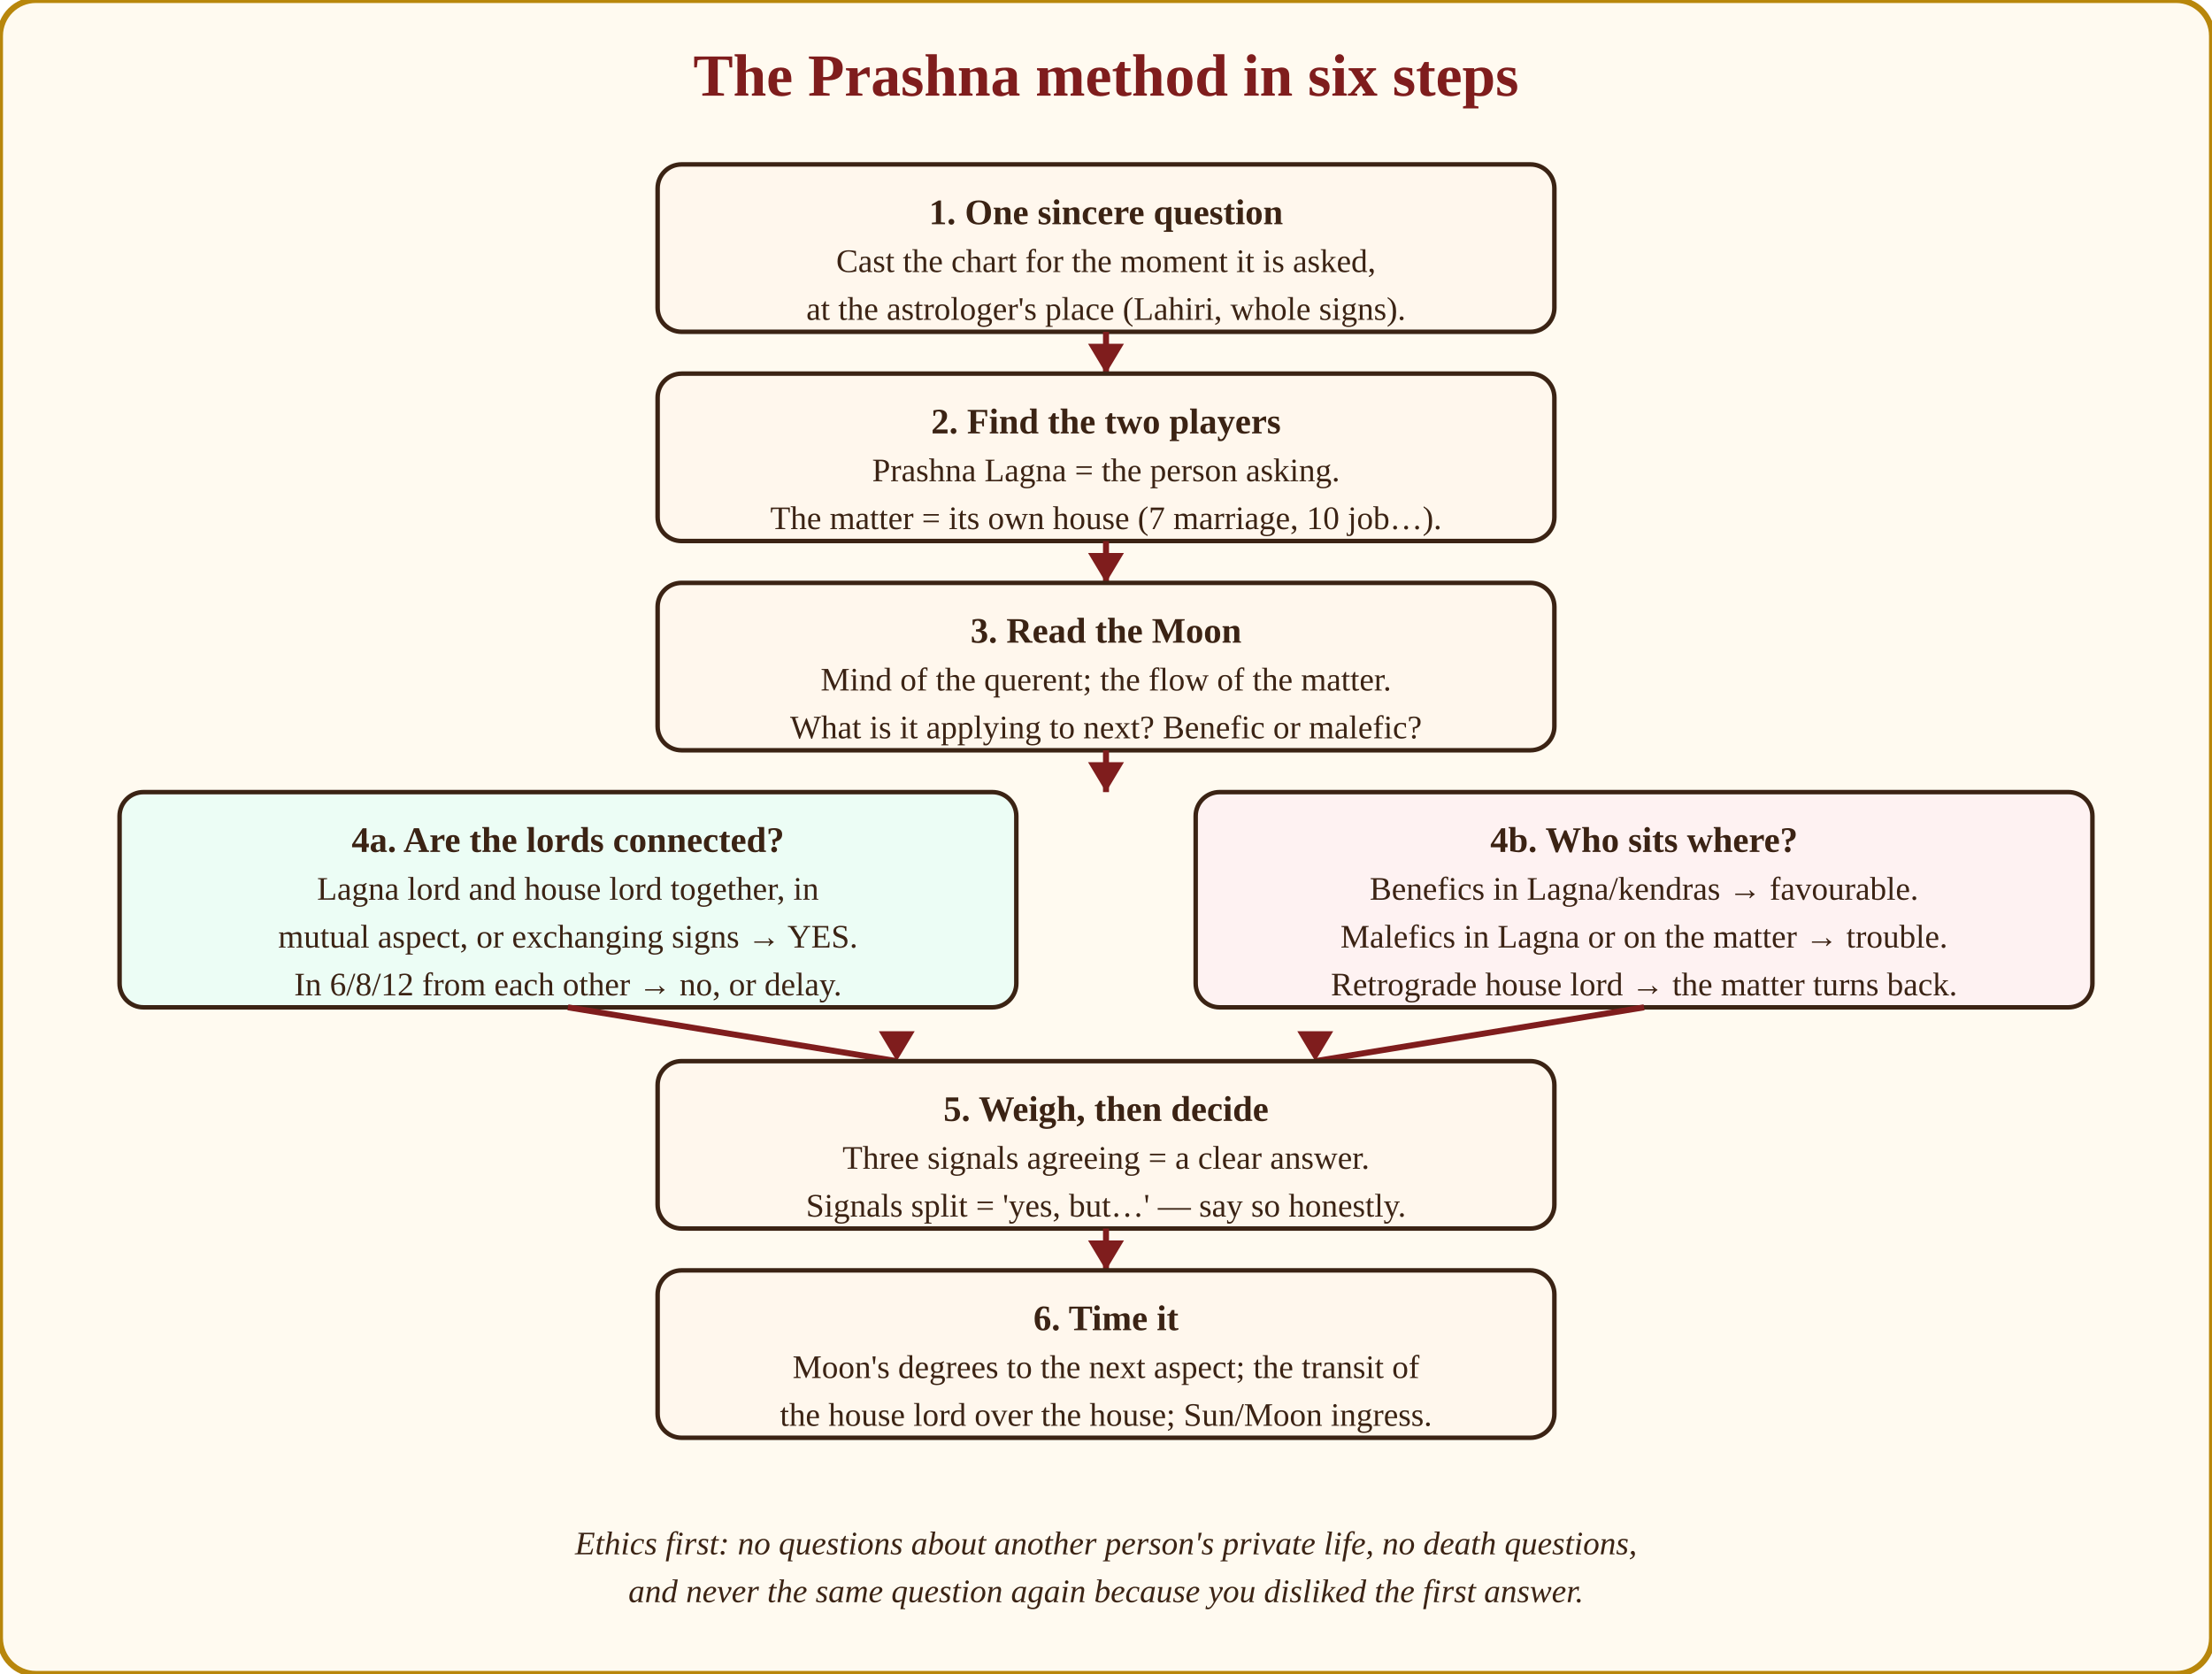
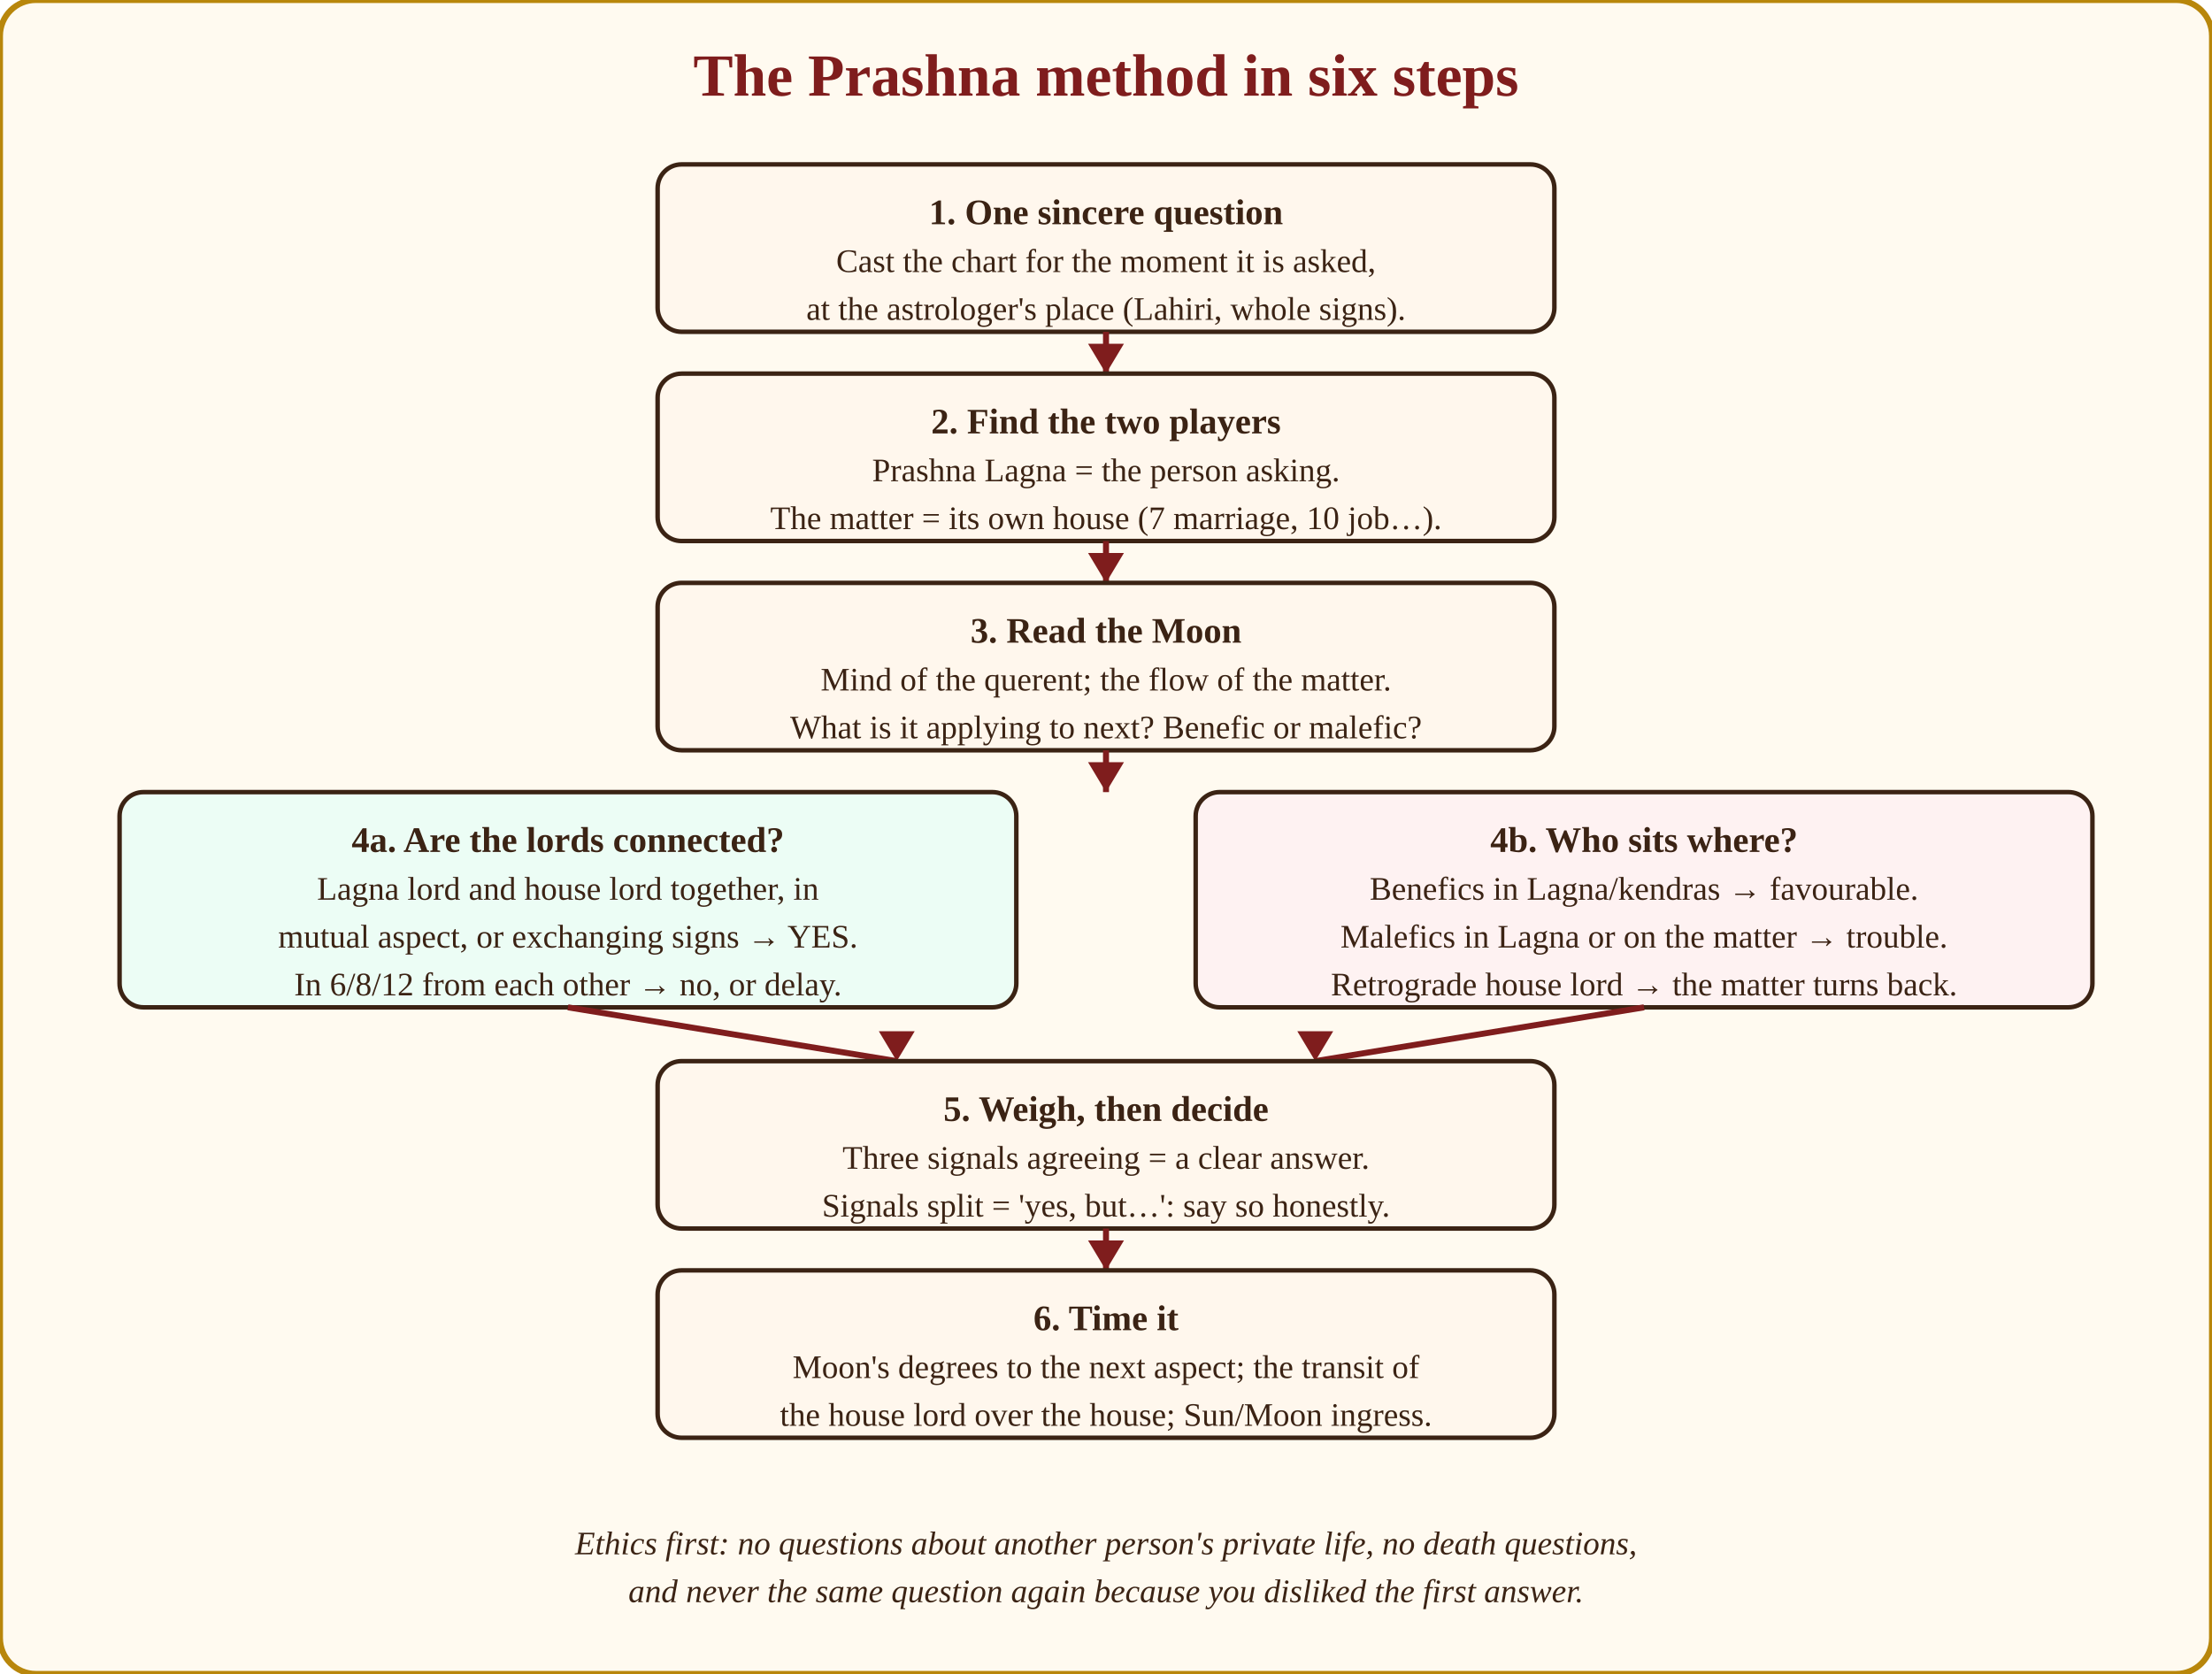
<svg xmlns="http://www.w3.org/2000/svg" width="740" height="560" viewBox="0 0 740 560" font-family="Georgia, 'Times New Roman', serif">
  <rect x="0" y="0" width="740" height="560" rx="12" fill="#fffaf0" stroke="#b8860b" stroke-width="2" />
  <text x="370.0" y="32" text-anchor="middle" font-size="20" font-weight="bold" fill="#7f1d1d">The Prashna method in six steps</text>
  <rect x="220" y="55" width="300" height="56" rx="8" fill="#fff7ed" stroke="#3b2314" stroke-width="1.5" />
  <text x="370.0" y="75" text-anchor="middle" font-size="12" fill="#3b2314" font-weight="bold">1. One sincere question</text>
  <text x="370.0" y="91" text-anchor="middle" font-size="11" fill="#3b2314">Cast the chart for the moment it is asked,</text>
  <text x="370.0" y="107" text-anchor="middle" font-size="11" fill="#3b2314">at the astrologer's place (Lahiri, whole signs).</text>
  <line x1="370" y1="111" x2="370" y2="125" stroke="#7f1d1d" stroke-width="2" />
  <polygon points="370,125 364,115 376,115" fill="#7f1d1d" />
  <rect x="220" y="125" width="300" height="56" rx="8" fill="#fff7ed" stroke="#3b2314" stroke-width="1.5" />
  <text x="370.0" y="145" text-anchor="middle" font-size="12" fill="#3b2314" font-weight="bold">2. Find the two players</text>
  <text x="370.0" y="161" text-anchor="middle" font-size="11" fill="#3b2314">Prashna Lagna = the person asking.</text>
  <text x="370.0" y="177" text-anchor="middle" font-size="11" fill="#3b2314">The matter = its own house (7 marriage, 10 job…).</text>
  <line x1="370" y1="181" x2="370" y2="195" stroke="#7f1d1d" stroke-width="2" />
  <polygon points="370,195 364,185 376,185" fill="#7f1d1d" />
  <rect x="220" y="195" width="300" height="56" rx="8" fill="#fff7ed" stroke="#3b2314" stroke-width="1.5" />
  <text x="370.0" y="215" text-anchor="middle" font-size="12" fill="#3b2314" font-weight="bold">3. Read the Moon</text>
  <text x="370.0" y="231" text-anchor="middle" font-size="11" fill="#3b2314">Mind of the querent; the flow of the matter.</text>
  <text x="370.0" y="247" text-anchor="middle" font-size="11" fill="#3b2314">What is it applying to next? Benefic or malefic?</text>
  <line x1="370" y1="251" x2="370" y2="265" stroke="#7f1d1d" stroke-width="2" />
  <polygon points="370,265 364,255 376,255" fill="#7f1d1d" />
  <rect x="40" y="265" width="300" height="72" rx="8" fill="#ecfdf5" stroke="#3b2314" stroke-width="1.5" />
  <text x="190.0" y="285" text-anchor="middle" font-size="12" fill="#3b2314" font-weight="bold">4a. Are the lords connected?</text>
  <text x="190.0" y="301" text-anchor="middle" font-size="11" fill="#3b2314">Lagna lord and house lord together, in</text>
  <text x="190.0" y="317" text-anchor="middle" font-size="11" fill="#3b2314">mutual aspect, or exchanging signs → YES.</text>
  <text x="190.0" y="333" text-anchor="middle" font-size="11" fill="#3b2314">In 6/8/12 from each other → no, or delay.</text>
  <rect x="400" y="265" width="300" height="72" rx="8" fill="#fef2f2" stroke="#3b2314" stroke-width="1.5" />
  <text x="550.0" y="285" text-anchor="middle" font-size="12" fill="#3b2314" font-weight="bold">4b. Who sits where?</text>
  <text x="550.0" y="301" text-anchor="middle" font-size="11" fill="#3b2314">Benefics in Lagna/kendras → favourable.</text>
  <text x="550.0" y="317" text-anchor="middle" font-size="11" fill="#3b2314">Malefics in Lagna or on the matter → trouble.</text>
  <text x="550.0" y="333" text-anchor="middle" font-size="11" fill="#3b2314">Retrograde house lord → the matter turns back.</text>
  <line x1="190" y1="337" x2="300" y2="355" stroke="#7f1d1d" stroke-width="2" />
  <polygon points="300,355 294,345 306,345" fill="#7f1d1d" />
  <line x1="550" y1="337" x2="440" y2="355" stroke="#7f1d1d" stroke-width="2" />
  <polygon points="440,355 434,345 446,345" fill="#7f1d1d" />
  <rect x="220" y="355" width="300" height="56" rx="8" fill="#fff7ed" stroke="#3b2314" stroke-width="1.5" />
  <text x="370.0" y="375" text-anchor="middle" font-size="12" fill="#3b2314" font-weight="bold">5. Weigh, then decide</text>
  <text x="370.0" y="391" text-anchor="middle" font-size="11" fill="#3b2314">Three signals agreeing = a clear answer.</text>
-   <text x="370.0" y="407" text-anchor="middle" font-size="11" fill="#3b2314">Signals split = 'yes, but…' — say so honestly.</text>
+   <text x="370.0" y="407" text-anchor="middle" font-size="11" fill="#3b2314">Signals split = 'yes, but…': say so honestly.</text>
  <line x1="370" y1="411" x2="370" y2="425" stroke="#7f1d1d" stroke-width="2" />
  <polygon points="370,425 364,415 376,415" fill="#7f1d1d" />
  <rect x="220" y="425" width="300" height="56" rx="8" fill="#fff7ed" stroke="#3b2314" stroke-width="1.5" />
  <text x="370.0" y="445" text-anchor="middle" font-size="12" fill="#3b2314" font-weight="bold">6. Time it</text>
  <text x="370.0" y="461" text-anchor="middle" font-size="11" fill="#3b2314">Moon's degrees to the next aspect; the transit of</text>
  <text x="370.0" y="477" text-anchor="middle" font-size="11" fill="#3b2314">the house lord over the house; Sun/Moon ingress.</text>
  <text x="370.0" y="520" text-anchor="middle" font-size="11" fill="#3b2314" font-style="italic">Ethics first: no questions about another person's private life, no death questions,</text>
  <text x="370.0" y="536" text-anchor="middle" font-size="11" fill="#3b2314" font-style="italic">and never the same question again because you disliked the first answer.</text>
</svg>
